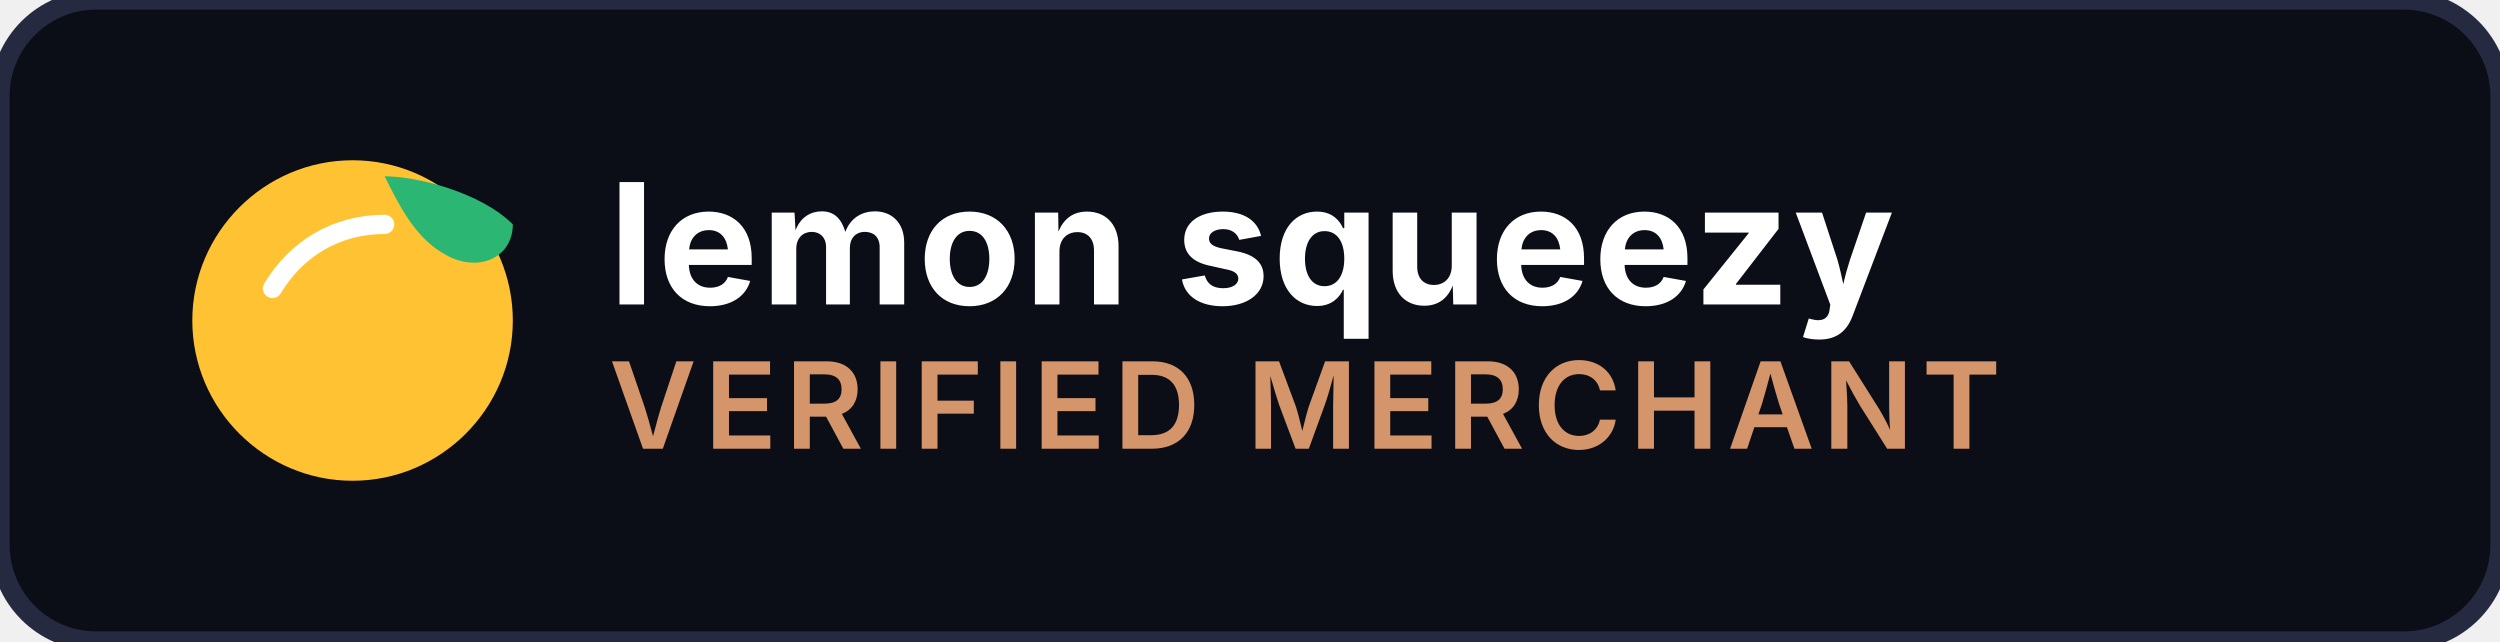
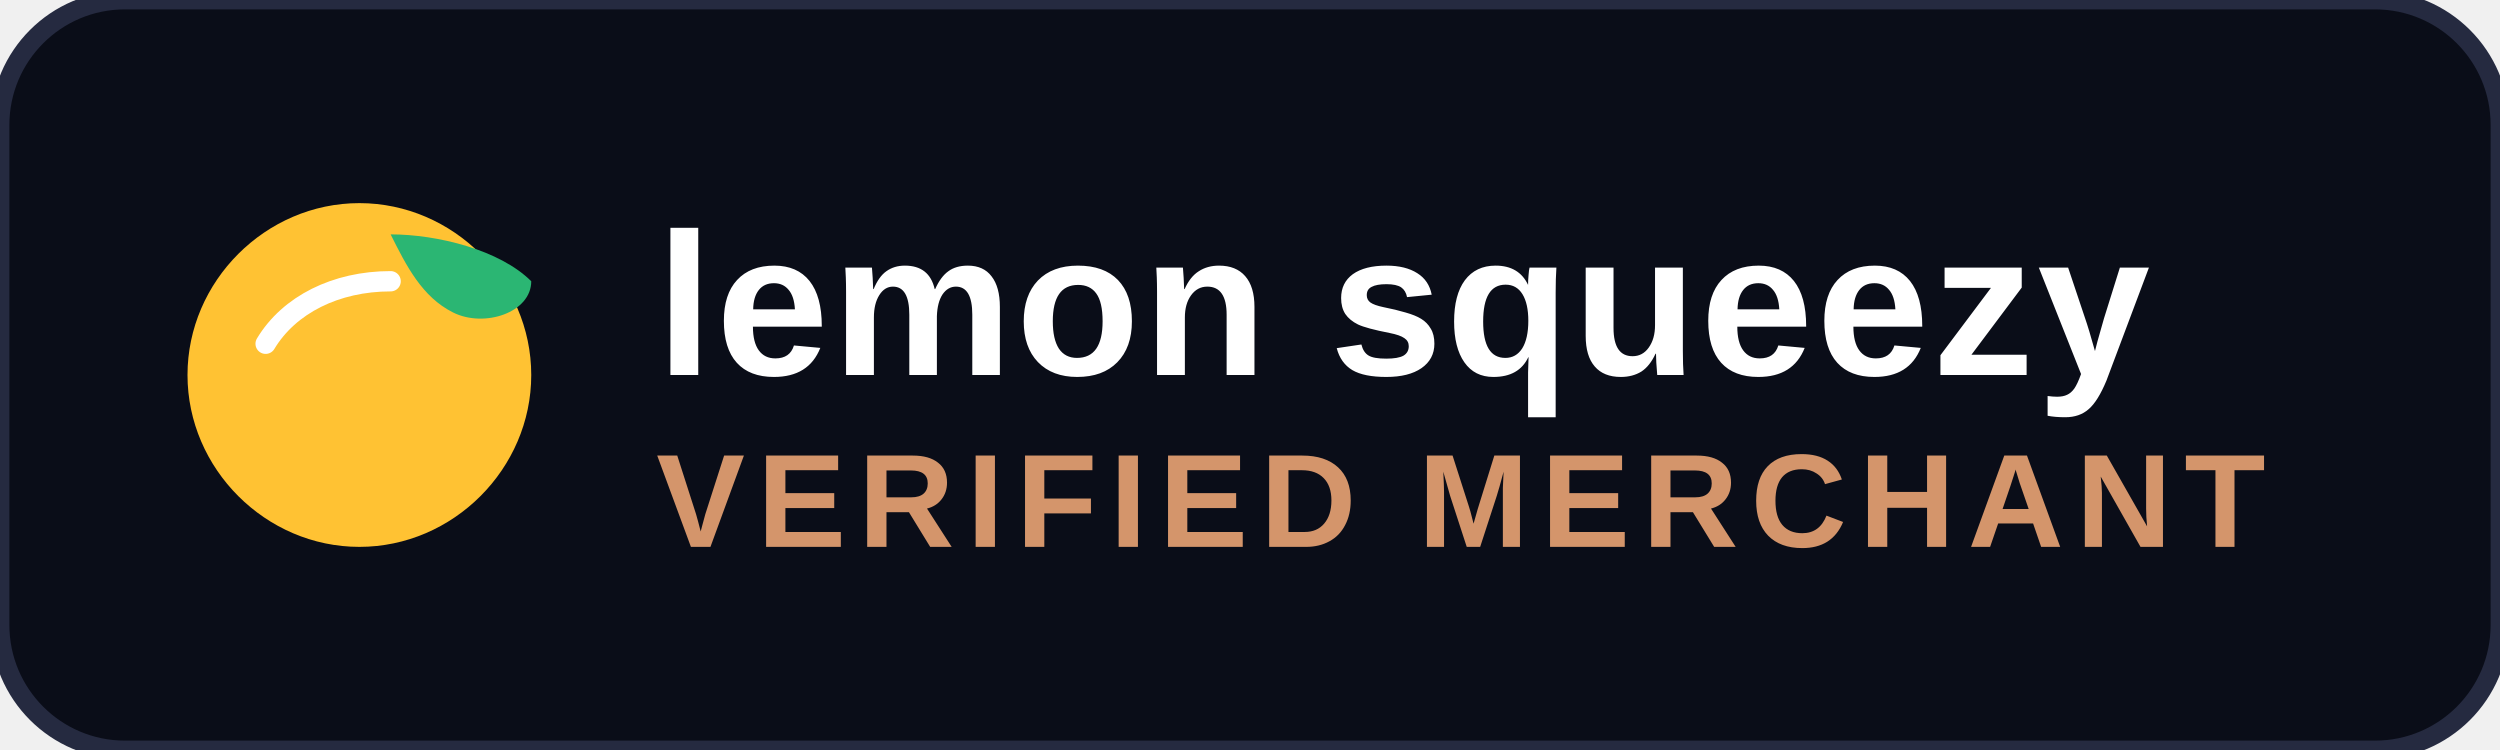
- <svg xmlns="http://www.w3.org/2000/svg" viewBox="0 0 156 40" fill="none">
-   <rect width="156" height="40" rx="6" fill="#0C0E17" stroke="#252A40" stroke-width="1.2" />
-   <g transform="translate(10, 8)">
-     <path d="M12 2C6.5 2 2 6.5 2 12C2 17.5 6.5 22 12 22C17.5 22 22 17.5 22 12C22 6.5 17.5 2 12 2Z" fill="#FFC233" />
-     <path d="M22 6C20 4 16 3 14 3C15 5 16 7 18 8C20 9 22 8 22 6Z" fill="#2BB673" />
-     <path d="M7 10C8.5 7.5 11 6 14 6" stroke="#FFFFFF" stroke-width="1.2" stroke-linecap="round" />
+ <svg xmlns="http://www.w3.org/2000/svg" viewBox="0 0 160 48" fill="none">
+   <rect width="160" height="48" rx="8" fill="#0A0D18" stroke="#252A40" stroke-width="1.2" />
+   <g transform="translate(10, 11)">
+     <path d="M13 2C7 2 2 7 2 13C2 19 7 24 13 24C19 24 24 19 24 13C24 7 19 2 13 2Z" fill="#FFC233" />
+     <path d="M24 7C22 5 18 4 15 4C16 6 17 8 19 9C21 10 24 9 24 7Z" fill="#2BB673" />
+     <path d="M7 11C8.5 8.5 11.5 7 15 7" stroke="#FFFFFF" stroke-width="1.3" stroke-linecap="round" />
  </g>
-   <text x="38" y="19" fill="#FFFFFF" font-family="system-ui, -apple-system, sans-serif" font-weight="700" font-size="10.5" letter-spacing="0.2">lemon squeezy</text>
-   <text x="38" y="28" fill="#d4956b" font-family="system-ui, -apple-system, sans-serif" font-weight="600" font-size="7.5" letter-spacing="0.5">VERIFIED MERCHANT</text>
+   <text x="42" y="24" fill="#FFFFFF" font-family="'Helvetica Neue', Arial, sans-serif" font-weight="800" font-size="13" letter-spacing="0.2">lemon squeezy</text>
+   <text x="42" y="35" fill="#d4956b" font-family="'Helvetica Neue', Arial, sans-serif" font-weight="700" font-size="8.5" letter-spacing="0.8">VERIFIED MERCHANT</text>
</svg>
